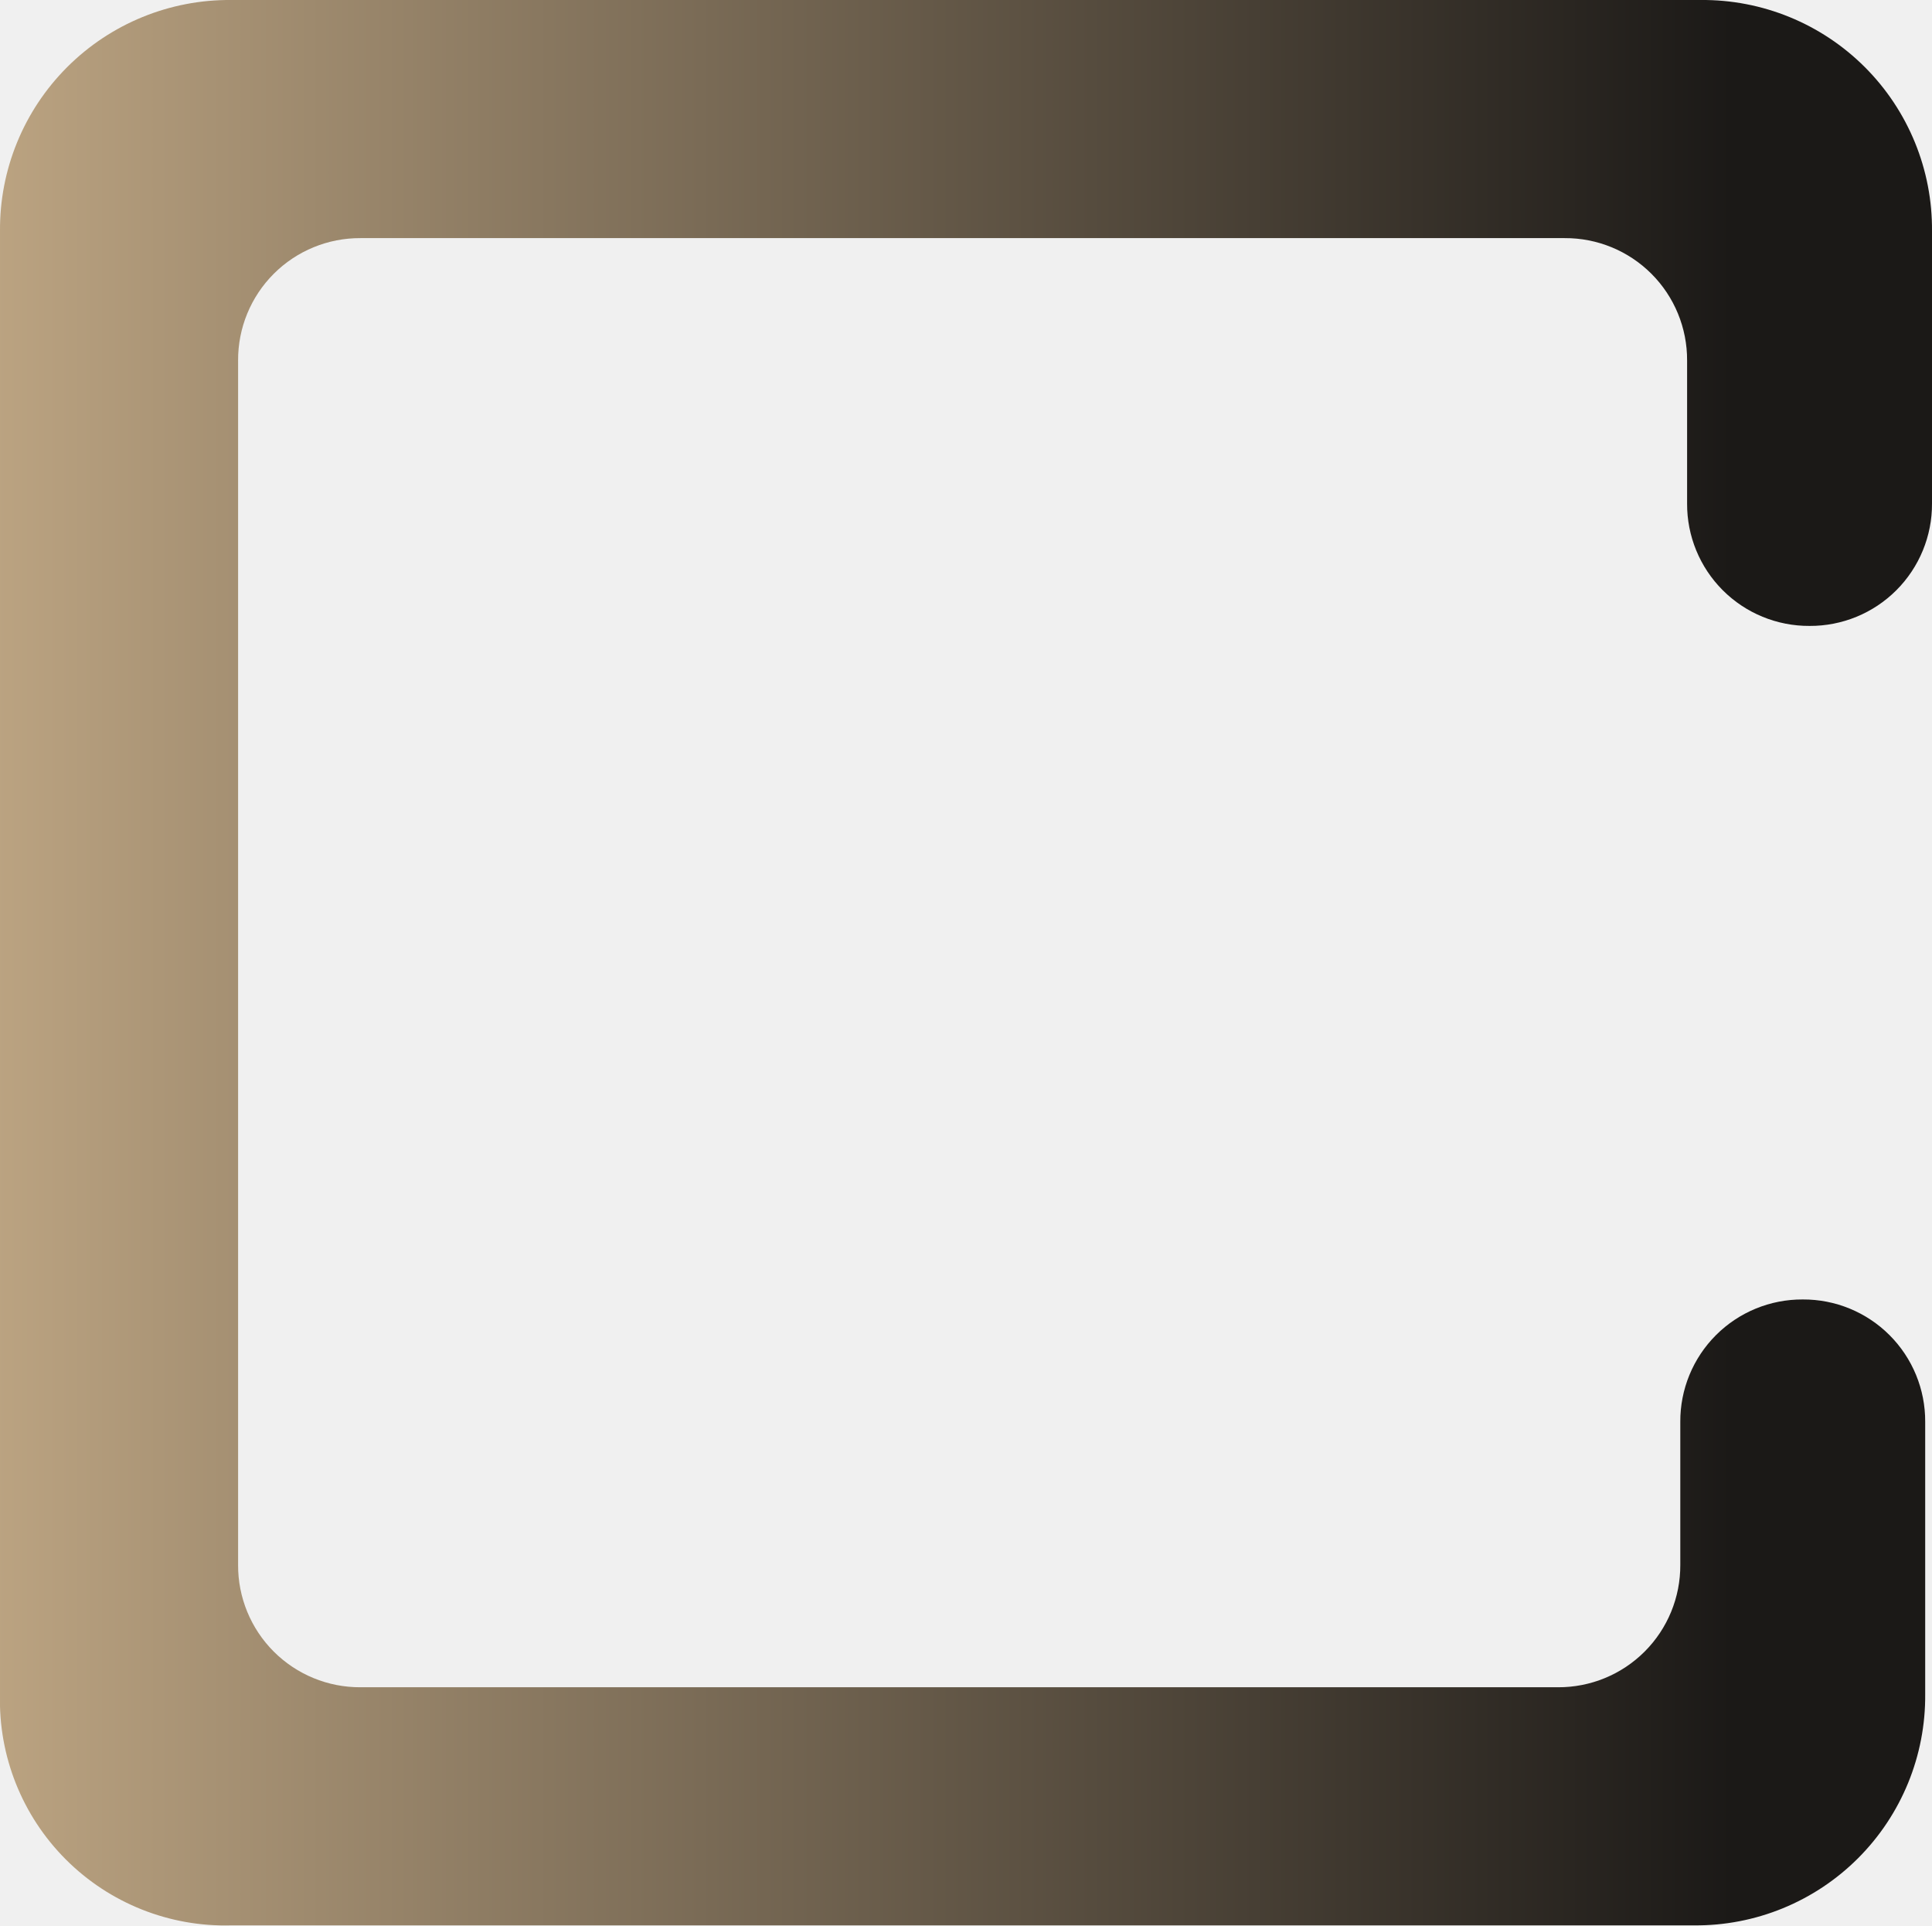
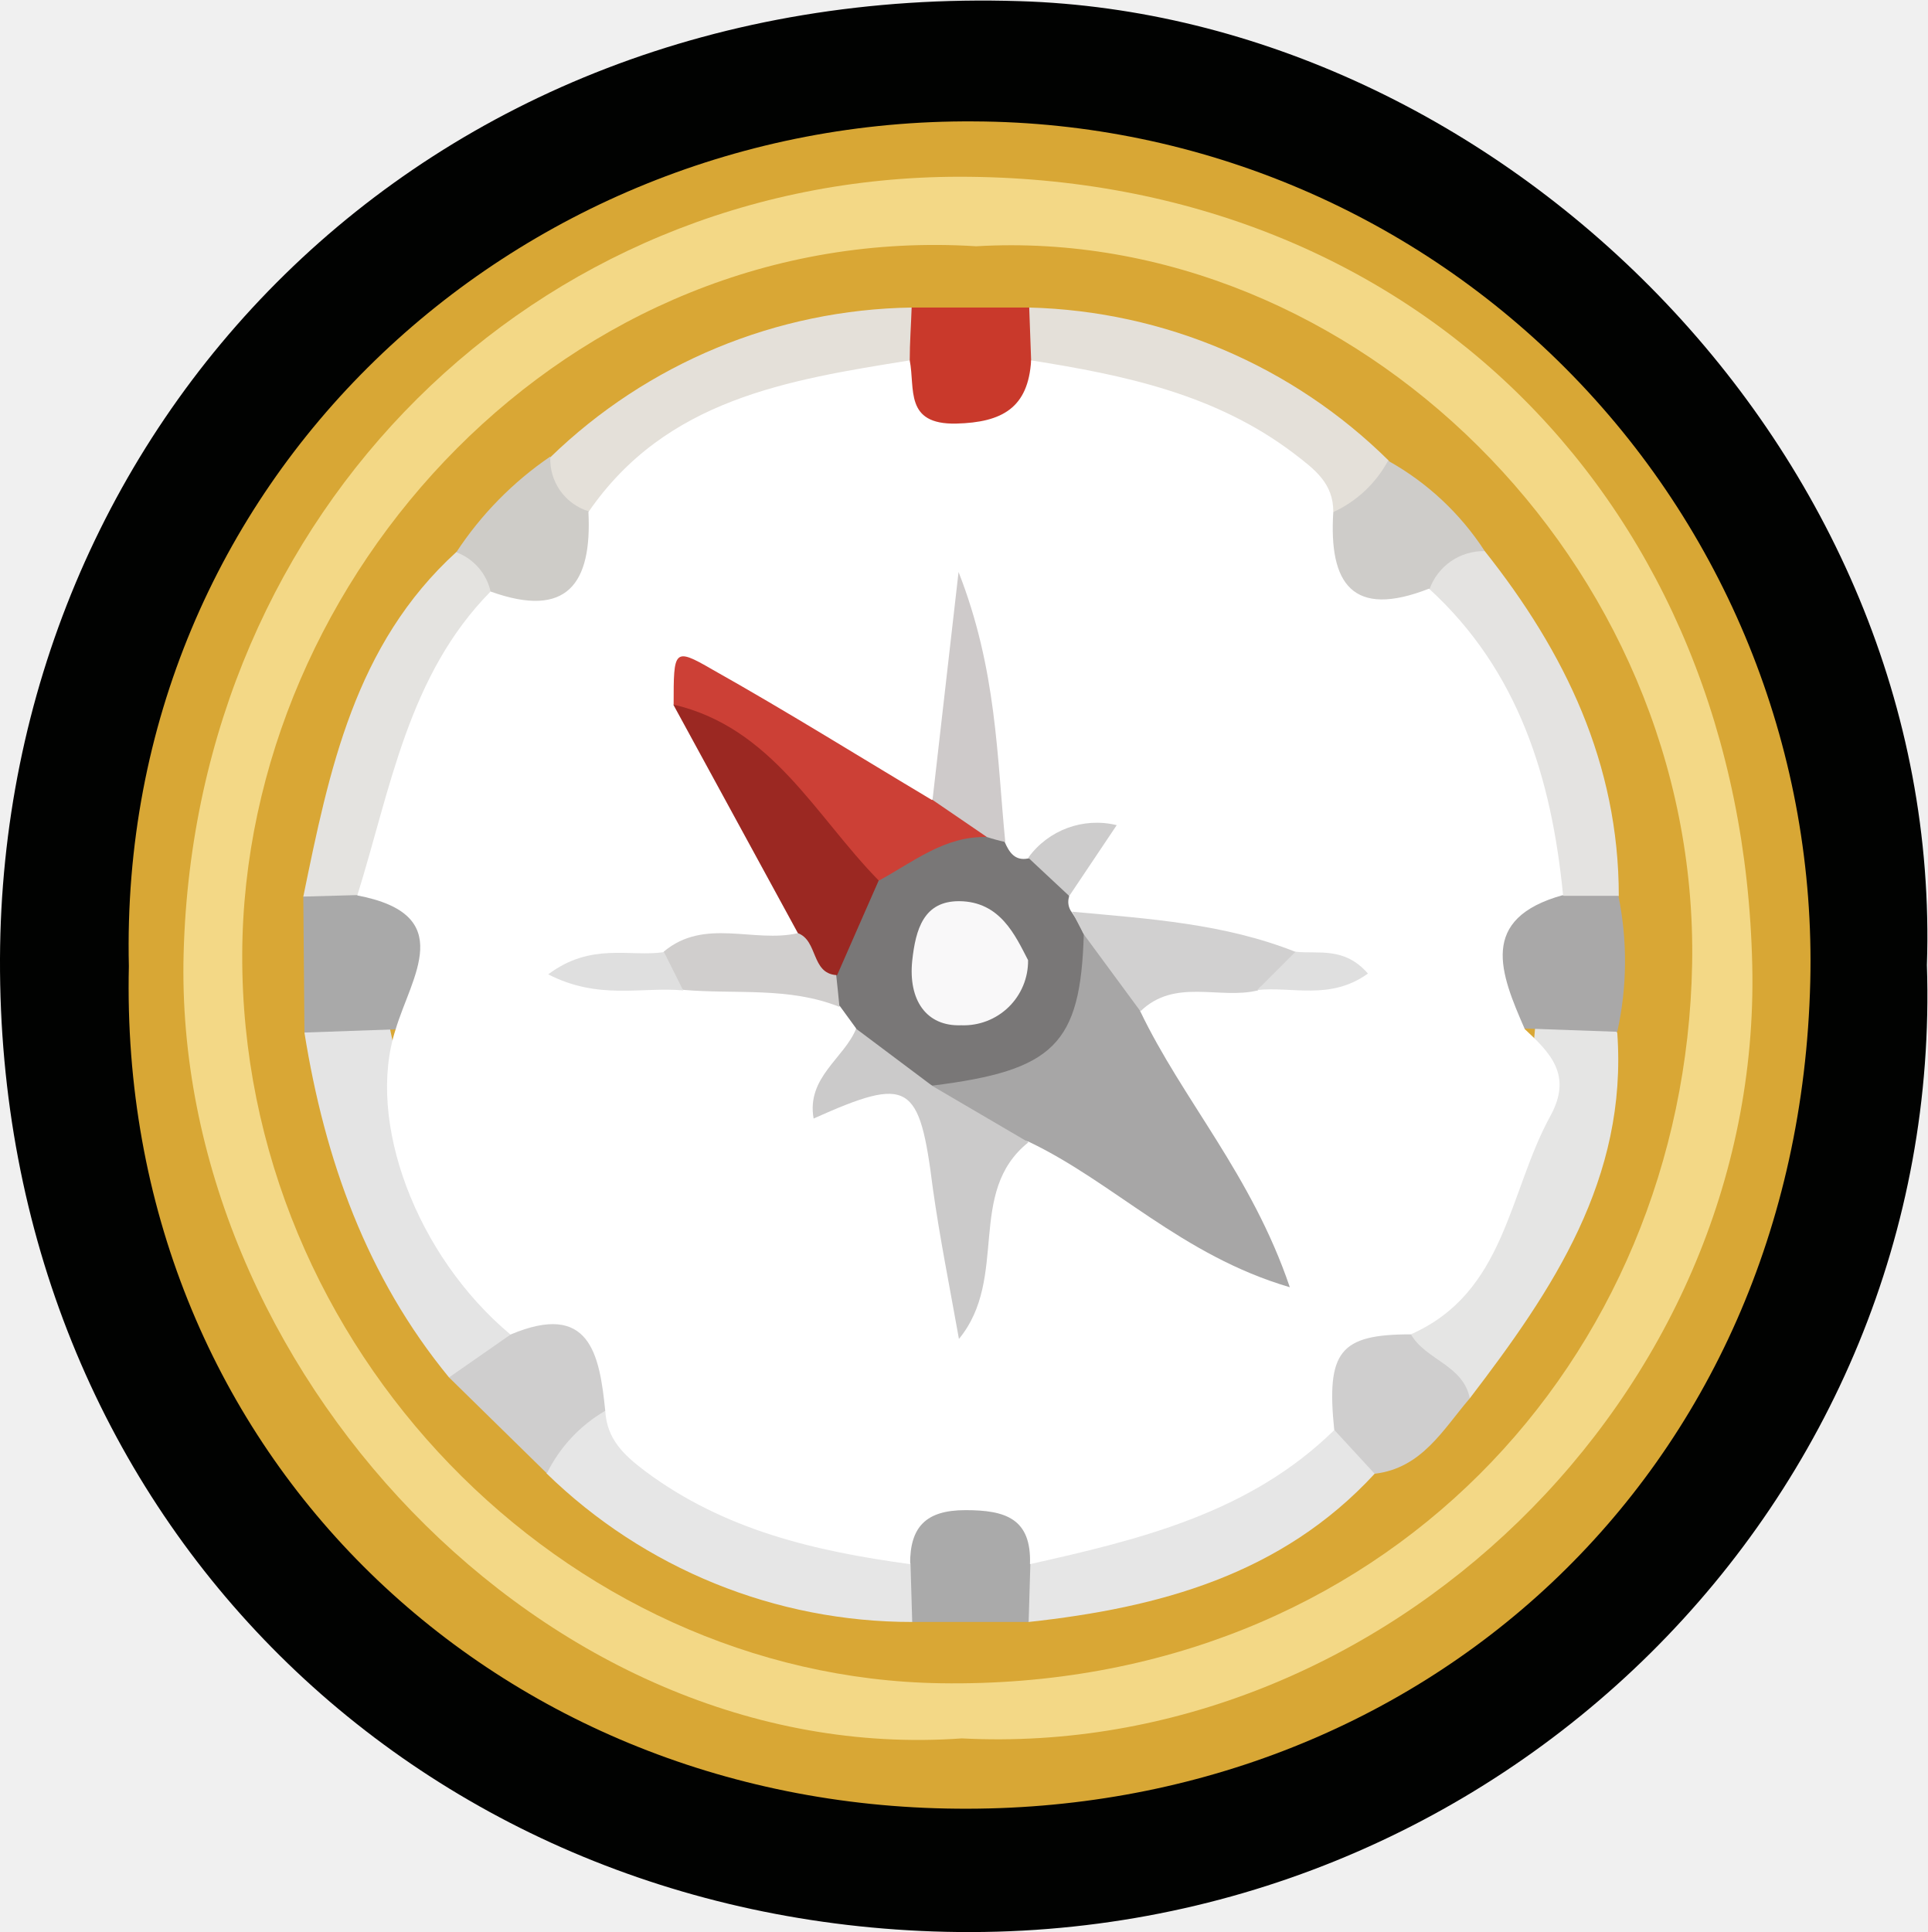
- <svg xmlns="http://www.w3.org/2000/svg" id="Warstwa_1" data-name="Warstwa 1" viewBox="0 0 28.4 28.3">
+ <svg xmlns="http://www.w3.org/2000/svg" id="Warstwa_1" data-name="Warstwa 1" viewBox="0 0 100.65 100.89">
  <defs>
-     <style>.cls-1{fill:url(#Gradient_bez_nazwy);}</style>
-     <linearGradient id="Gradient_bez_nazwy" x1="13.74" y1="28.14" x2="42.09" y2="28.14" gradientTransform="matrix(1, 0, 0, -1, 0, 55.89)" gradientUnits="userSpaceOnUse">
-       <stop offset="0" stop-color="#bba381" />
-       <stop offset="0.9" stop-color="#1b1917" />
-     </linearGradient>
+     <style>.cls-1{fill:#010201;}.cls-2{fill:#d8a735;}.cls-3{fill:#f3d886;}.cls-4{fill:#d9a735;}.cls-5{fill:#e5e5e4;}.cls-6{fill:#e6e6e6;}.cls-7{fill:#e4e0d9;}.cls-8{fill:#e4e4e4;}.cls-9{fill:#e4e3e1;}.cls-10{fill:#e4e3e0;}.cls-11{fill:#a9a9a9;}.cls-12{fill:#a9a8a8;}.cls-13{fill:#ceccc9;}.cls-14{fill:#cfcece;}.cls-15{fill:#aaa;}.cls-16{fill:#c9392b;}.cls-17{fill:#ceccc8;}.cls-18{fill:#fff;}.cls-19{fill:#a7a6a6;}.cls-20{fill:#797777;}.cls-21{fill:#cc4036;}.cls-22{fill:#cbcaca;}.cls-23{fill:#9b2822;}.cls-24{fill:#d1d0d0;}.cls-25{fill:#cecaca;}.cls-26{fill:#d0cecd;}.cls-27{fill:#dfdfdf;}.cls-28{fill:#cdcccc;}.cls-29{fill:#f9f8f9;}</style>
  </defs>
-   <path class="cls-1" d="M17.2,41.9H38.7a3.37,3.37,0,0,0,3.4-3.4v-4a1.79,1.79,0,0,0-1.8-1.8h0a1.79,1.79,0,0,0-1.8,1.8v2.1a1.79,1.79,0,0,1-1.8,1.8H19.1a1.79,1.79,0,0,1-1.8-1.8V18.9a1.79,1.79,0,0,1,1.8-1.8H36.8a1.79,1.79,0,0,1,1.8,1.8V21a1.79,1.79,0,0,0,1.8,1.8h0A1.79,1.79,0,0,0,42.2,21V17a3.37,3.37,0,0,0-3.4-3.4H17.2A3.37,3.37,0,0,0,13.8,17V38.5A3.31,3.31,0,0,0,17.2,41.9Z" transform="translate(-13.8 -13.6)" />
+   <path class="cls-1" d="M347.09,420.14c.92,27.84-22.34,51.14-51.23,50.48-27.9-.64-49.51-22-49.4-50.82.11-27.62,21.82-51,53.24-50C324.56,370.54,348,393.2,347.09,420.14Z" transform="translate(-246.46 -369.74)" />
+   <path class="cls-2" d="M253.19,420.2c-.6-25.35,20.15-44.3,44.15-44.12A43.85,43.85,0,0,1,341,421c-.63,25.86-20.49,43.42-44.55,43.19C272,464,252.61,445.28,253.19,420.2Z" transform="translate(-246.46 -369.74)" />
+   <path class="cls-3" d="M296.69,460.52c-21.8,1.56-41.22-19.48-40.64-41,.62-23.18,18.42-40.54,40.52-40.55,23.85,0,40.87,17.19,41.4,41.18C338.48,442.64,318.68,461.65,296.69,460.52Z" transform="translate(-246.46 -369.74)" />
+   <path class="cls-4" d="M297.44,382.6c19.68-1.15,37.78,16.5,37.39,37.5-.39,20.62-16.16,37.9-39.25,37.54-19.63-.3-36.55-17.48-36.47-38.08C259.19,399.77,276.15,381.26,297.44,382.6Z" transform="translate(-246.46 -369.74)" />
+   <path class="cls-5" d="M330.92,423.67c.55,7.62-3.37,13.43-7.7,19.09-1.64-.59-3.23-1.21-3.34-3.33a27.62,27.62,0,0,0,6.79-16.6C328.26,422.26,329.74,422.22,330.92,423.67Z" transform="translate(-246.46 -369.74)" />
+   <path class="cls-6" d="M294.1,454.44A27.32,27.32,0,0,1,275,446.68c-.32-2.38,1-3.32,3.13-3.5a26.31,26.31,0,0,0,12.55,6.41,6,6,0,0,1,3.88,2A2.47,2.47,0,0,1,294.1,454.44Z" transform="translate(-246.46 -369.74)" />
+   <path class="cls-7" d="M275.2,393.62a27.69,27.69,0,0,1,18.87-7.82,2.11,2.11,0,0,1,.37,2.8c-5.84,2.63-12.32,3.88-17.37,8.2C275.24,396.45,274.05,395.72,275.2,393.62Z" transform="translate(-246.46 -369.74)" />
+   <path class="cls-8" d="M269.91,441.67c-4.31-5.25-6.49-11.39-7.55-18,1.23-1.47,2.74-1.4,4.35-.78a47.92,47.92,0,0,0,6.77,16.76C273,441.52,271.68,442,269.91,441.67Z" transform="translate(-246.46 -369.74)" />
+   <path class="cls-7" d="M300.21,385.8a27.7,27.7,0,0,1,18.78,8c0,2.21-1,3.2-3.24,2.79a23.5,23.5,0,0,0-11.54-6.05,7.84,7.84,0,0,1-4.41-1.95A2.13,2.13,0,0,1,300.21,385.8Z" transform="translate(-246.46 -369.74)" />
+   <path class="cls-9" d="M324,398.52c4.2,5.29,7,11.1,7,18a2.47,2.47,0,0,1-2.9.27c-2.45-5.46-4-11.34-7.33-16.4C321.15,398.63,321.88,397.4,324,398.52Z" transform="translate(-246.46 -369.74)" />
+   <path class="cls-6" d="M318.25,446.7c-4.87,5.28-11.27,7-18.07,7.74a2.53,2.53,0,0,1-.5-2.91c5.16-3.29,11.29-4.44,16.55-7.49C317.64,444.37,318.77,444.91,318.25,446.7Z" transform="translate(-246.46 -369.74)" />
+   <path class="cls-10" d="M262.3,416.56c1.35-6.58,2.68-13.16,8-18,1.76-.28,2.21.75,2.24,2.22-3.28,5-3.85,11.24-7.31,16.18A2.72,2.72,0,0,1,262.3,416.56Z" transform="translate(-246.46 -369.74)" />
+   <path class="cls-11" d="M262.3,416.56l2.88-.08c1.73-1,3.19-.71,3.81,1.22.72,2.24.69,4.46-1.81,5.79l-4.82.17Z" transform="translate(-246.46 -369.74)" />
+   <path class="cls-12" d="M328.12,416.52l2.86,0a17,17,0,0,1-.06,7.1l-4.82-.17c-2.34-1.21-2.45-3.26-1.67-5.34C325,416.59,326.14,415.36,328.12,416.52Z" transform="translate(-246.46 -369.74)" />
+   <path class="cls-13" d="M324,398.52a3,3,0,0,0-2.89,2c-1.73,2.73-3.56,1.51-5.06-.1-1-1.11-2.79-2.66,0-3.92a6.18,6.18,0,0,0,2.9-2.7A14.31,14.31,0,0,1,324,398.52Z" transform="translate(-246.46 -369.74)" />
+   <path class="cls-14" d="M269.91,441.67l3.23-2.25c.66-2.58,2.38-1.82,3.73-.93,1.76,1.16,2.82,2.78,1.22,4.91a7.71,7.71,0,0,0-3.07,3.28Z" transform="translate(-246.46 -369.74)" />
+   <path class="cls-14" d="M318.25,446.7l-2.09-2.27c-2.28-1.94-1.38-3.77.39-5.32,1.13-1,2.62-2.26,3.6.32.77,1.33,2.72,1.59,3.07,3.33C321.82,444.39,320.72,446.41,318.25,446.7Z" transform="translate(-246.46 -369.74)" />
+   <path class="cls-15" d="M300.27,451.39l-.09,3.05H294.1l-.09-3.05c-1.3-3.35.87-4.08,3.36-4S301.53,448.45,300.27,451.39Z" transform="translate(-246.46 -369.74)" />
+   <path class="cls-16" d="M300.21,385.8l.1,2.76c.65,3.23-1.46,4-3.9,3.92s-3.62-1.38-2.44-3.92c0-.92.07-1.85.1-2.76Z" transform="translate(-246.46 -369.74)" />
+   <path class="cls-17" d="M272.08,400.63a2.85,2.85,0,0,0-1.79-2.05,18,18,0,0,1,4.91-5,2.84,2.84,0,0,0,2,2.86c2.87,1.39,1,3-.09,4C275.66,401.86,273.79,404,272.08,400.63Z" transform="translate(-246.46 -369.74)" />
+   <path class="cls-18" d="M272.08,400.63c4,1.44,5.3-.42,5.11-4.15,4.05-5.9,10.42-6.9,16.78-7.92.29,1.47-.29,3.36,2.43,3.3,2.41-.06,3.76-.83,3.91-3.3,4.87.77,9.63,1.76,13.71,4.85,1.11.85,2.08,1.57,2.07,3.07-.24,3.74,1,5.57,5,4,4.7,4.3,6.4,9.92,7,16-4.44,1.23-3.27,4.09-2,7,1.34,1.25,2.51,2.41,1.33,4.55-2.19,4-2.33,9.2-7.28,11.39-3.72,0-4.42.9-4,5-4.42,4.33-10.13,5.71-15.89,7,.08-2.39-1.29-2.82-3.37-2.82s-2.9.89-2.89,2.82c-4.94-.67-9.7-1.77-13.83-4.85-1.14-.86-2-1.68-2.09-3.14-.3-3-.82-5.74-4.95-4-4.92-4.11-7.56-11.15-6-15.93.82-2.76,3.27-6-2-7C266.86,410.93,267.77,405,272.08,400.63Z" transform="translate(-246.46 -369.74)" />
+   <path class="cls-19" d="M306,422.53c2.22,4.65,5.83,8.56,7.82,14.43-5.66-1.66-9.2-5.49-13.64-7.6-2-.6-4.67.17-5.25-2.91,3.48-1.86,7-3.69,8-8C306.06,418.2,305.45,420.79,306,422.53Z" transform="translate(-246.46 -369.74)" />
+   <path class="cls-20" d="M303.06,418.53c-.17,5.74-1.54,7.11-7.9,7.9-1.7-.49-3.4-1-4-3l-.83-1.14a2.19,2.19,0,0,1-.94-1.9,9.67,9.67,0,0,1,2.26-5.46c1.78-1.51,3.67-2.73,6.17-2.22a2.19,2.19,0,0,1,1.11,1c.23.53.53,1,1.22.86,1.78-.51,2.24.42,2.14,2a.9.9,0,0,0,.15.82A6,6,0,0,1,303.06,418.53Z" transform="translate(-246.46 -369.74)" />
+   <path class="cls-21" d="M298,413.45c-2.21-.06-3.84,1.3-5.63,2.27-4.61-1.86-6.65-6.71-10.73-9.19,0-2.84,0-3,2-1.84,3.88,2.18,7.66,4.54,11.48,6.82C296.82,411.08,298.18,411.13,298,413.45Z" transform="translate(-246.46 -369.74)" />
+   <path class="cls-22" d="M291.17,423.46l4,3,5,2.93c-3.27,2.61-1,7.07-3.63,10.27-.49-2.75-1-5.28-1.36-7.84-.7-5.56-1.22-5.91-6.23-3.67C288.57,426,290.55,425,291.17,423.46Z" transform="translate(-246.46 -369.74)" />
+   <path class="cls-23" d="M281.62,406.53c5.17,1.2,7.42,5.82,10.73,9.19-.72,1.64-1.45,3.29-2.17,4.94-1.69.21-1.93-.93-2.05-2.19Z" transform="translate(-246.46 -369.74)" />
+   <path class="cls-24" d="M303.06,418.53c-.2-.39-.41-.78-.61-1.18,4,.37,7.94.61,11.7,2.11.59,2-1.53,1.14-2,2-2,.49-4.33-.66-6.13,1.09Z" transform="translate(-246.46 -369.74)" />
+   <path class="cls-25" d="M298,413.45l-2.84-1.94c.42-3.67.84-7.34,1.36-11.9,2,5.1,2,9.65,2.44,14.1A9.65,9.65,0,0,1,298,413.45Z" transform="translate(-246.46 -369.74)" />
+   <path class="cls-26" d="M288.13,418.47c1.05.39.69,2.09,2,2.19.06.55.12,1.11.17,1.66-2.64-1.06-5.44-.65-8.17-.89-.6-.52-1.65-.81-1-2C283.26,417.65,285.82,419,288.13,418.47Z" transform="translate(-246.46 -369.74)" />
+   <path class="cls-27" d="M281.14,419.46l1,2c-2.14-.2-4.42.52-7.05-.84C277.35,418.93,279.35,419.73,281.14,419.46Z" transform="translate(-246.46 -369.74)" />
+   <path class="cls-28" d="M302.3,416.53l-2.14-2a4.41,4.41,0,0,1,4.62-1.7Z" transform="translate(-246.46 -369.74)" />
+   <path class="cls-27" d="M312.12,421.44l2-2c1.19.13,2.54-.28,3.78,1.14C315.92,422,313.94,421.24,312.12,421.44Z" transform="translate(-246.46 -369.74)" />
+   <path class="cls-29" d="M300.15,419.88a3.36,3.36,0,0,1-3.49,3.4c-1.83.07-2.77-1.32-2.56-3.37.18-1.65.6-3.12,2.46-3.11C298.7,416.82,299.48,418.59,300.15,419.88Z" transform="translate(-246.46 -369.74)" />
</svg>
